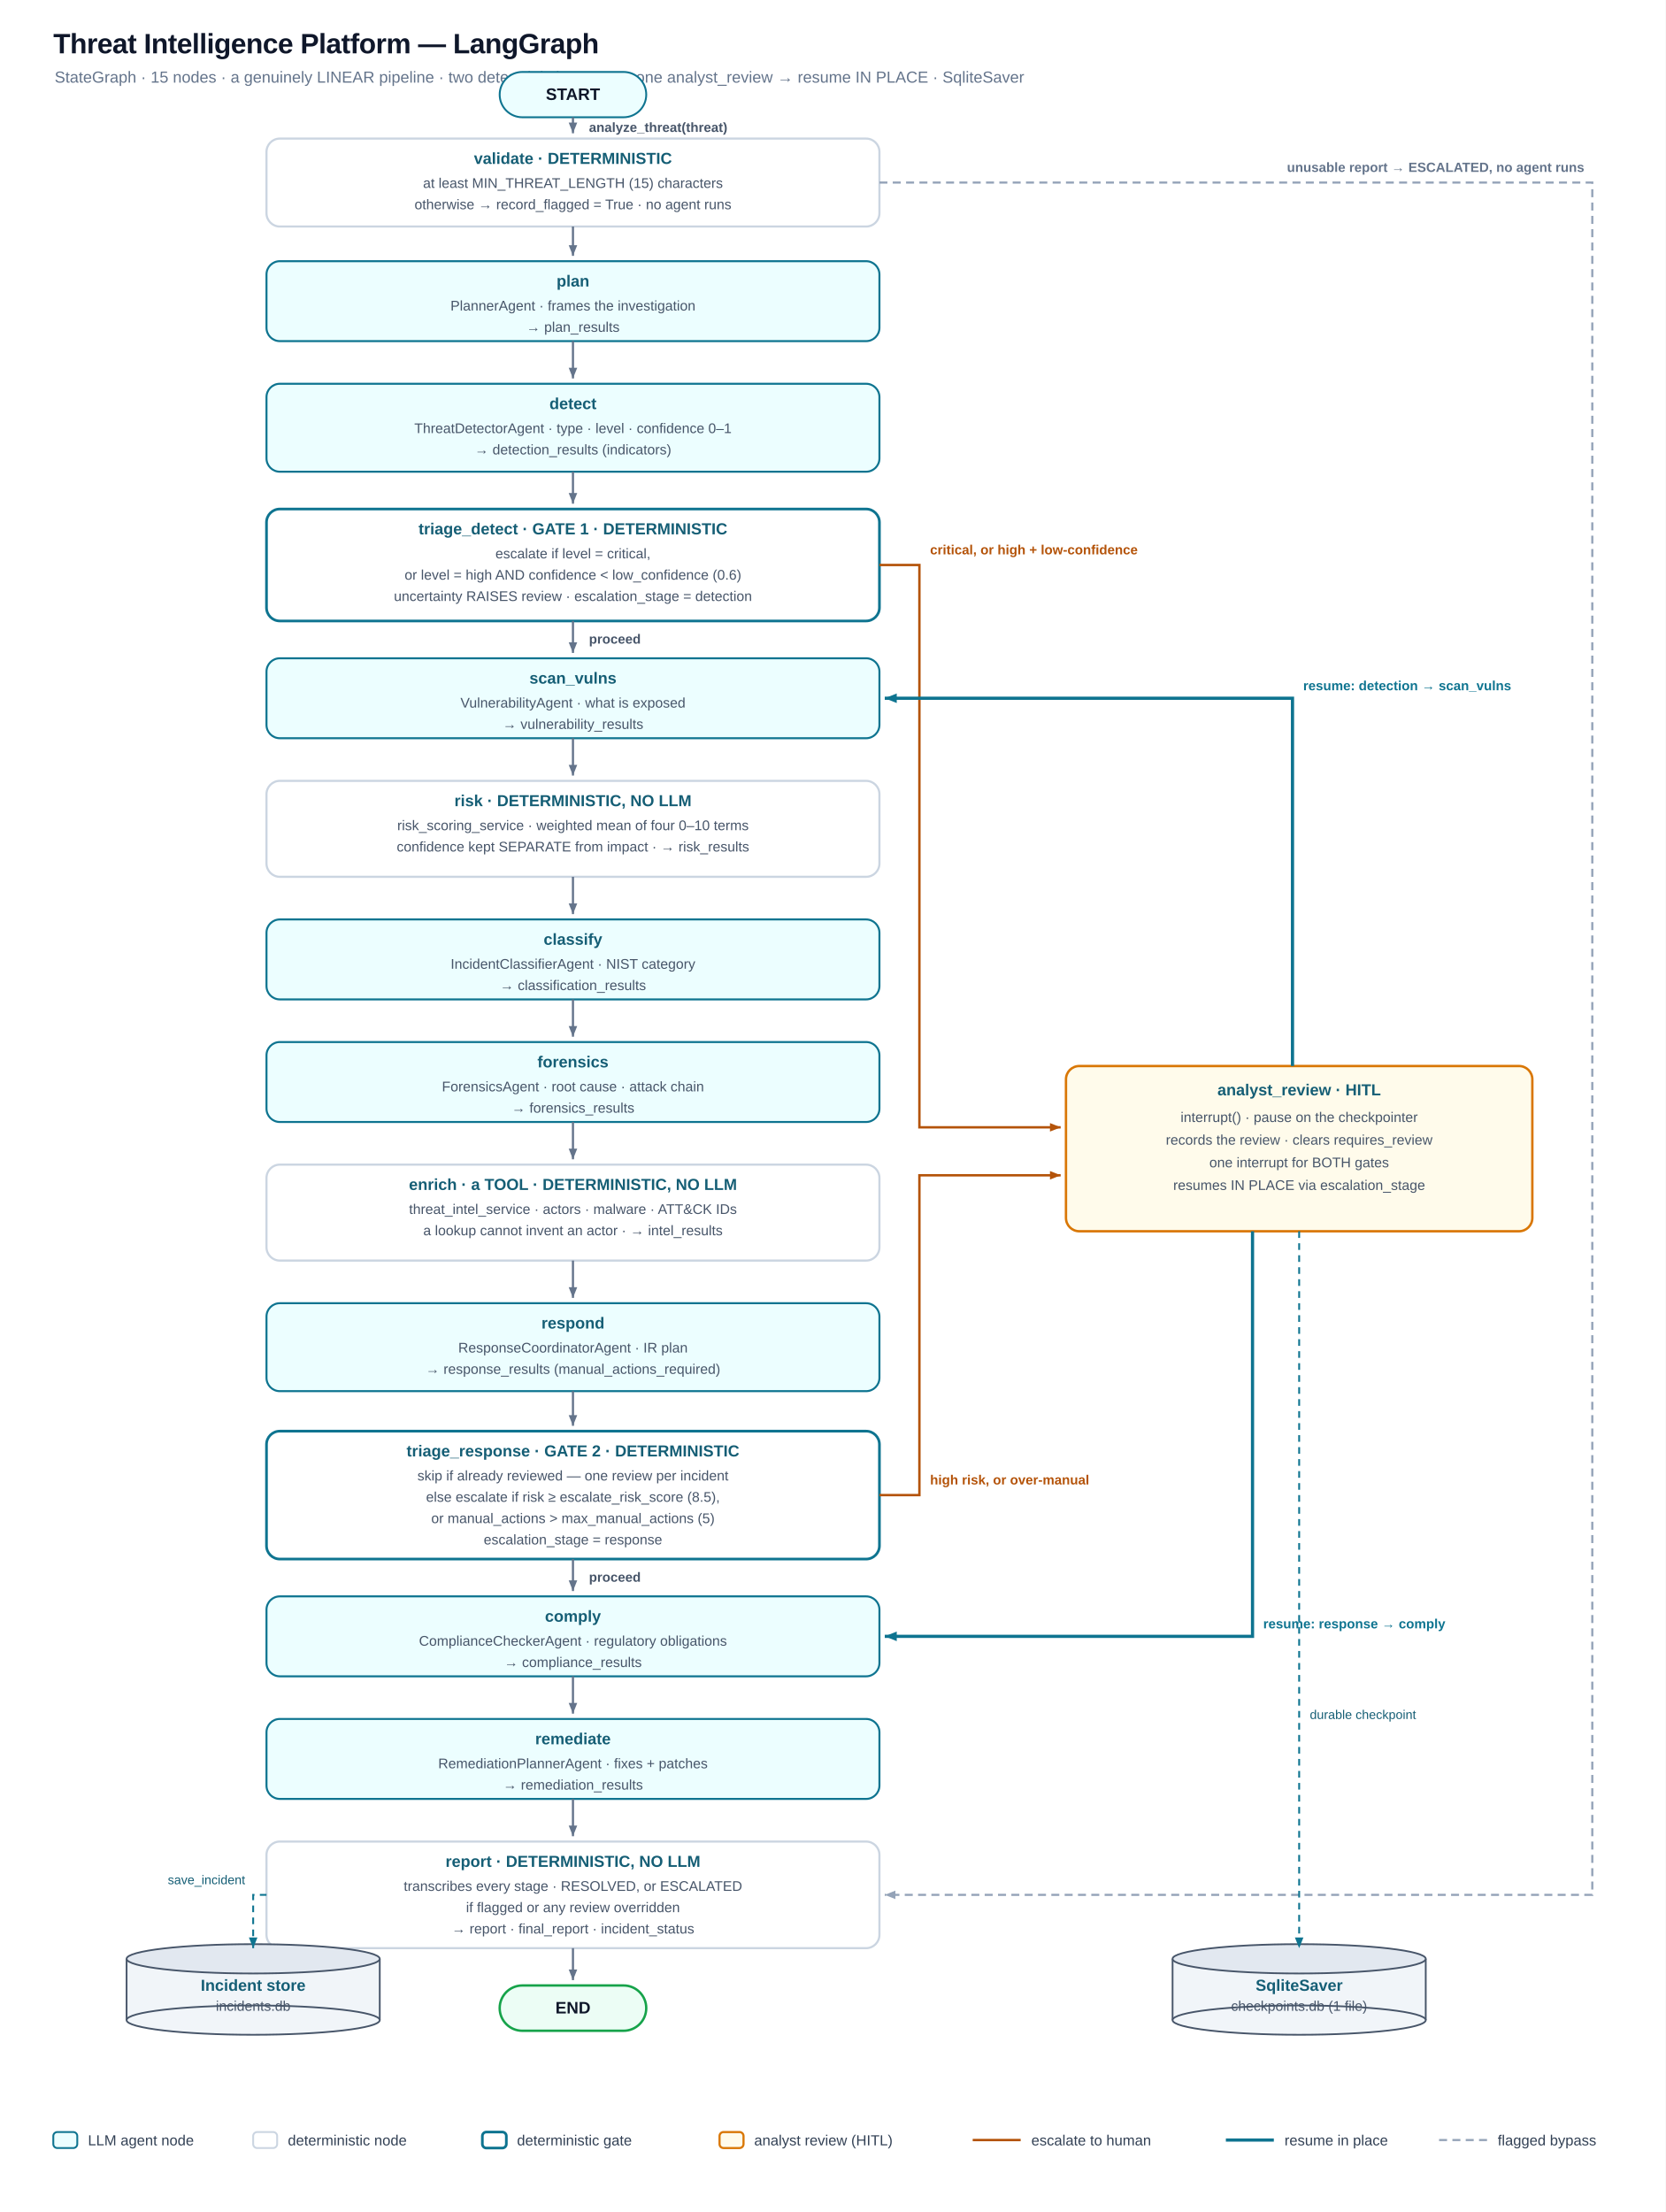
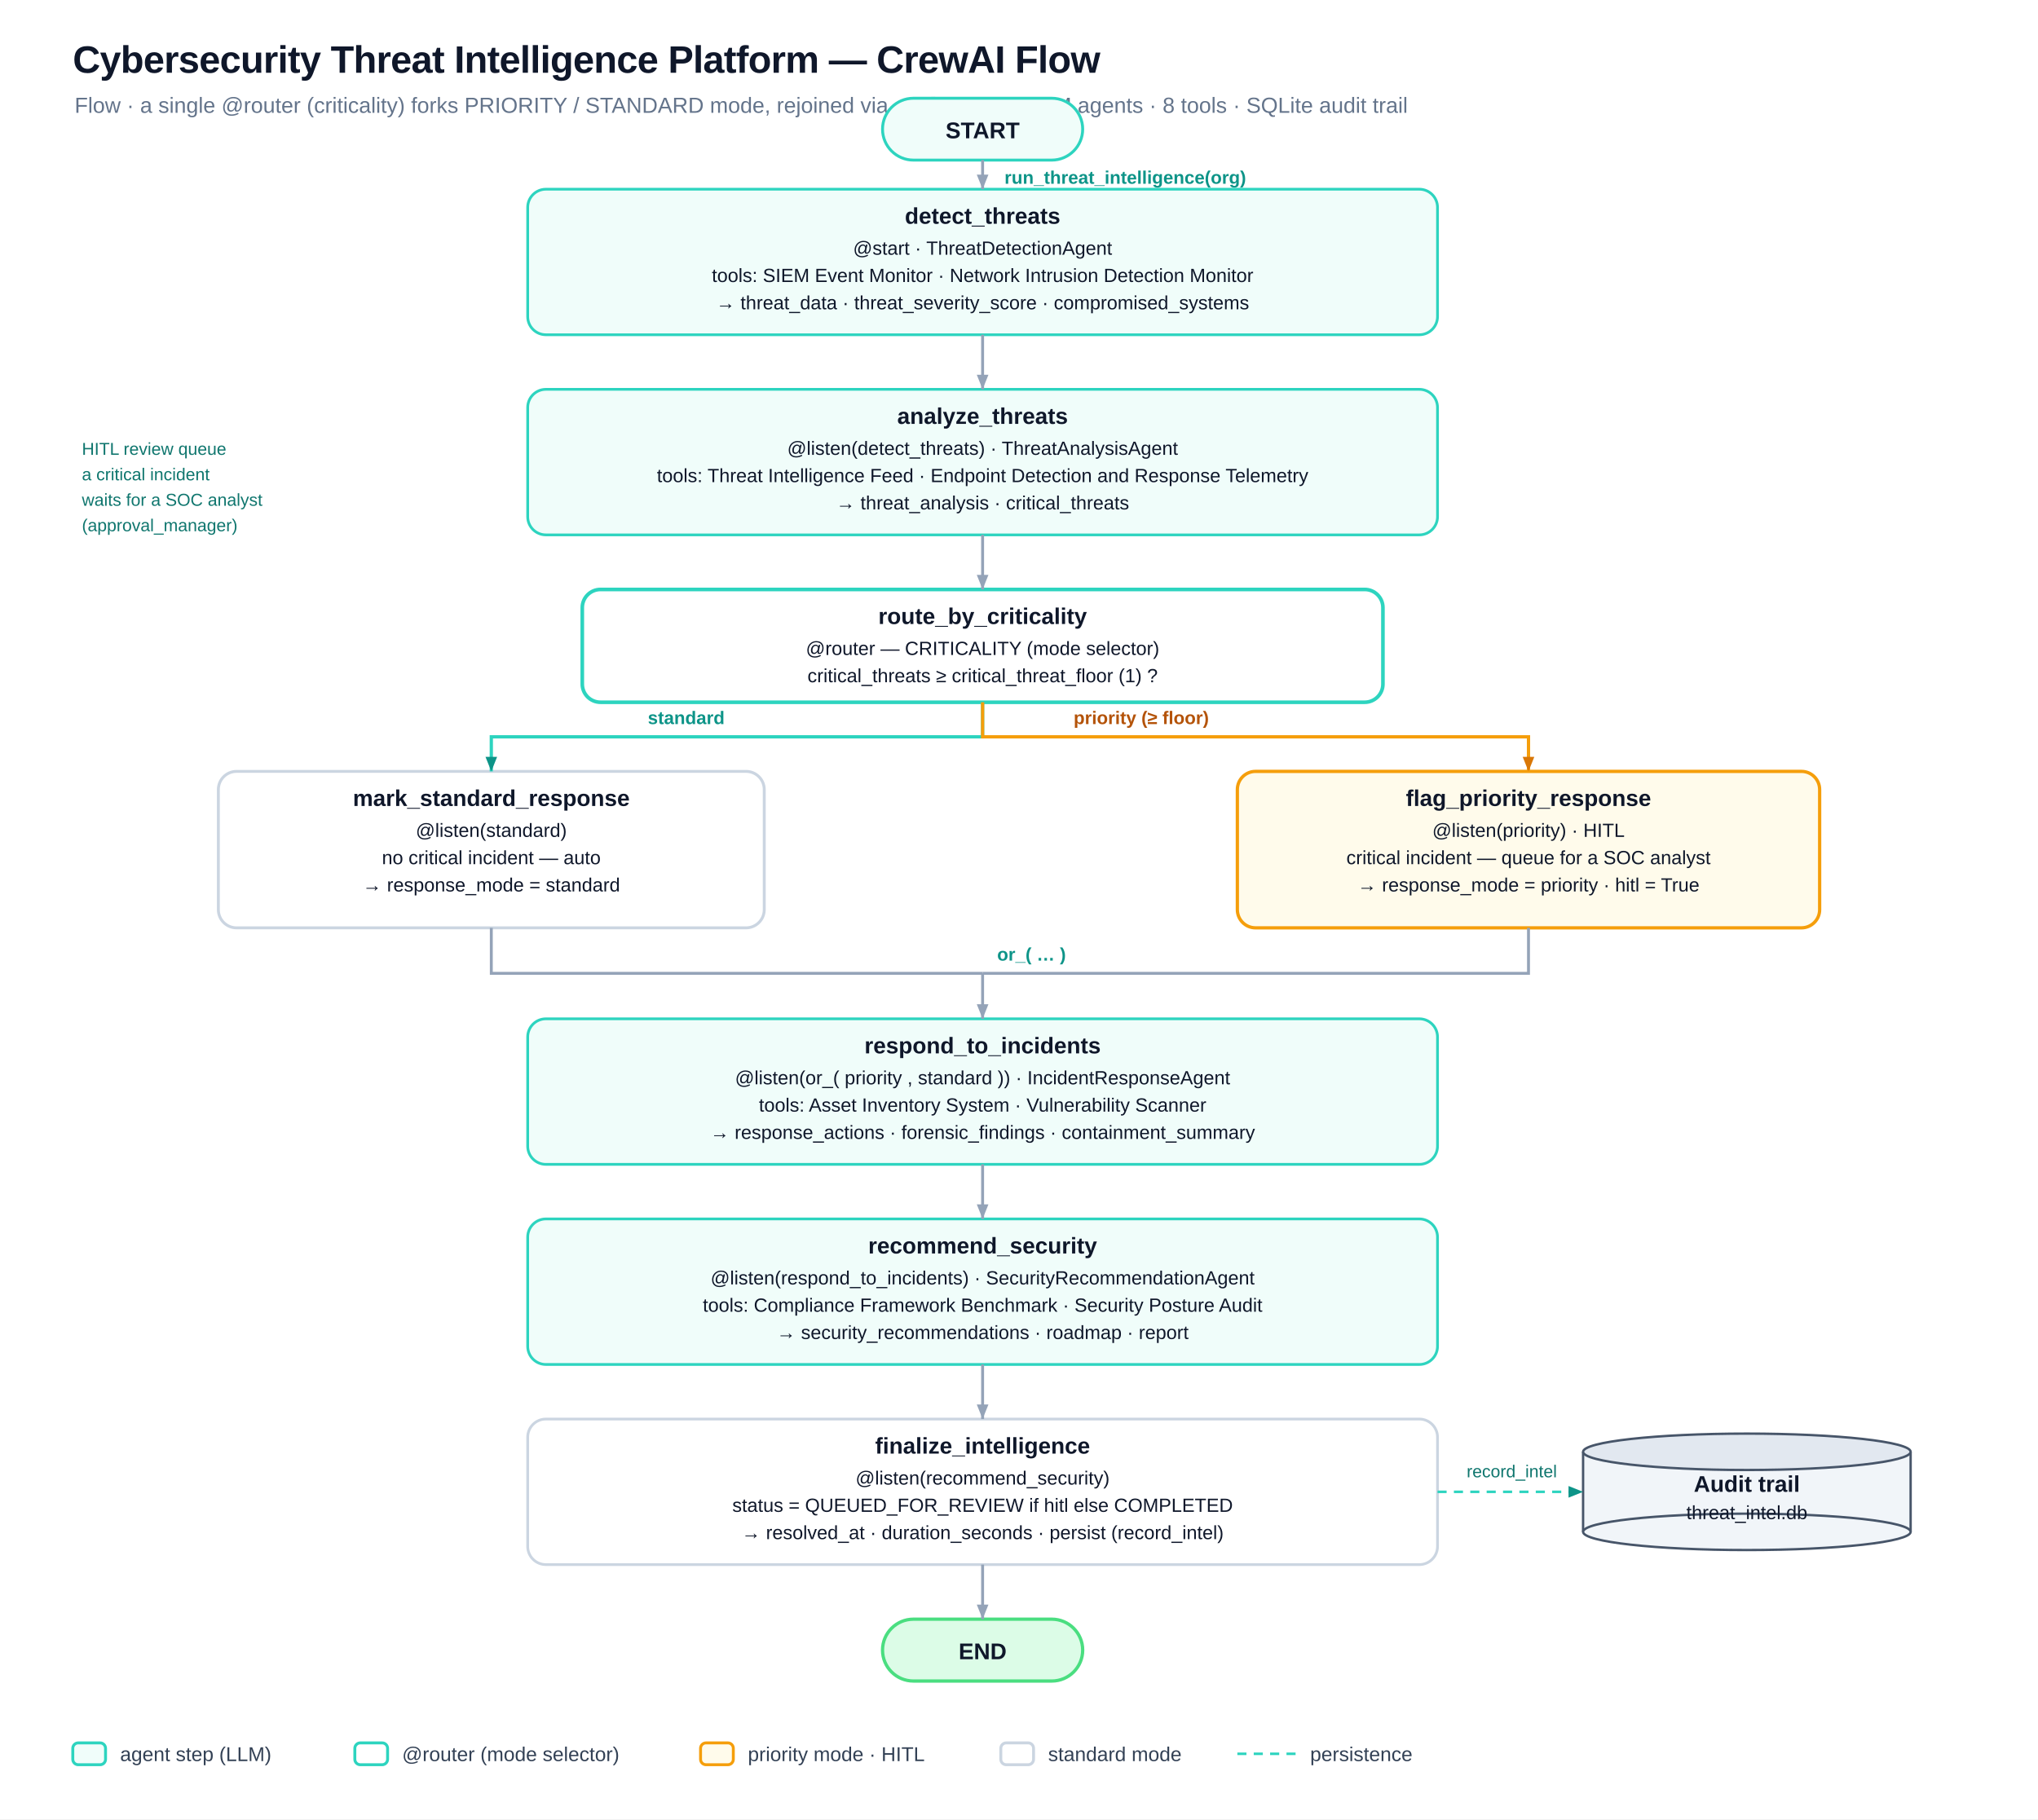
- <svg xmlns="http://www.w3.org/2000/svg" viewBox="0 0 1250 1660" font-family="'Segoe UI', system-ui, -apple-system, 'Helvetica Neue', Arial, sans-serif">
+ <svg xmlns="http://www.w3.org/2000/svg" viewBox="0 0 1120 1000" font-family="'Segoe UI', system-ui, -apple-system, 'Helvetica Neue', Arial, sans-serif">
  <defs>
    <marker id="arrow" markerWidth="11" markerHeight="11" refX="8" refY="3.2" orient="auto" markerUnits="userSpaceOnUse">
-       <path d="M0,0 L8,3.2 L0,6.4 Z" fill="#64748B" />
-     </marker>
-     <marker id="arrowEsc" markerWidth="11" markerHeight="11" refX="8" refY="3.2" orient="auto" markerUnits="userSpaceOnUse">
-       <path d="M0,0 L8,3.2 L0,6.4 Z" fill="#B45309" />
-     </marker>
-     <marker id="arrowRes" markerWidth="12" markerHeight="12" refX="9" refY="3.6" orient="auto" markerUnits="userSpaceOnUse">
-       <path d="M0,0 L9,3.6 L0,7.2 Z" fill="#0E7490" />
-     </marker>
-     <marker id="arrowFlag" markerWidth="11" markerHeight="11" refX="8" refY="3.2" orient="auto" markerUnits="userSpaceOnUse">
      <path d="M0,0 L8,3.2 L0,6.4 Z" fill="#94A3B8" />
    </marker>
+     <marker id="arrowT" markerWidth="11" markerHeight="11" refX="8" refY="3.2" orient="auto" markerUnits="userSpaceOnUse">
+       <path d="M0,0 L8,3.2 L0,6.4 Z" fill="#0D9488" />
+     </marker>
+     <marker id="arrowH" markerWidth="11" markerHeight="11" refX="8" refY="3.2" orient="auto" markerUnits="userSpaceOnUse">
+       <path d="M0,0 L8,3.2 L0,6.4 Z" fill="#D97706" />
+     </marker>
    <marker id="arrowMem" markerWidth="11" markerHeight="11" refX="8" refY="3.2" orient="auto" markerUnits="userSpaceOnUse">
-       <path d="M0,0 L8,3.2 L0,6.4 Z" fill="#0E7490" />
+       <path d="M0,0 L8,3.2 L0,6.4 Z" fill="#0D9488" />
    </marker>
  </defs>
  <style>
    text { fill:#0F172A; }
    .title { font-size:21px; font-weight:700; letter-spacing:-0.3px; }
    .subtitle { font-size:12px; fill:#64748B; }
-     .nt { font-size:12px; font-weight:700; fill:#155E75; }
-     .ns { font-size:10.5px; fill:#475569; }
-     .el { font-size:10px; fill:#475569; font-weight:600; }
-     .eesc { font-size:10px; fill:#B45309; font-weight:600; }
-     .eres { font-size:10px; fill:#0E7490; font-weight:600; }
-     .eflag { font-size:10px; fill:#64748B; font-weight:600; }
+     .nt { font-size:12.5px; font-weight:700; }
+     .ns { font-size:10.5px; }
+     .el { font-size:10px; fill:#0D9488; font-weight:600; }
+     .eh { font-size:10px; fill:#B45309; font-weight:600; }
    .pill { font-size:12.5px; font-weight:700; }
    .lg { font-size:11px; fill:#334155; }
-     .cal { font-size:9.5px; fill:#155E75; }
-     .grp { font-size:11px; font-weight:600; fill:#155E75; }
-     .flow { stroke:#64748B; stroke-width:1.6; fill:none; }
-     .esc  { stroke:#B45309; stroke-width:1.8; fill:none; }
-     .res  { stroke:#0E7490; stroke-width:2.4; fill:none; }
-     .flag { stroke:#94A3B8; stroke-width:1.6; fill:none; stroke-dasharray:6 4; }
-     .mem  { stroke:#0E7490; stroke-width:1.4; fill:none; stroke-dasharray:5 4; }
+     .cal { font-size:9.5px; fill:#0F766E; }
+     .flow { stroke:#94A3B8; stroke-width:1.6; fill:none; }
+     .gate { stroke:#2DD4BF; stroke-width:1.8; fill:none; }
+     .hit  { stroke:#F59E0B; stroke-width:1.8; fill:none; }
+     .mem  { stroke:#2DD4BF; stroke-width:1.4; fill:none; stroke-dasharray:5 4; }
  </style>
-   <rect x="0" y="0" width="1250" height="1660" fill="#FFFFFF" />
-   <text class="title" x="40" y="40">Threat Intelligence Platform — LangGraph</text>
-   <text class="subtitle" x="41" y="62">StateGraph · 15 nodes · a genuinely LINEAR pipeline · two deterministic gates → one analyst_review → resume IN PLACE · SqliteSaver</text>
-   <rect x="375" y="54" width="110" height="34" rx="17" fill="#ECFEFF" stroke="#0E7490" stroke-width="1.4" />
-   <text class="pill" x="430" y="75.0" text-anchor="middle" fill="#155E75">START</text>
-   <rect x="200" y="104" width="460" height="66" rx="10" fill="#FFFFFF" stroke="#CBD5E1" stroke-width="1.6" />
-   <text class="nt" x="430" y="123" text-anchor="middle">validate · DETERMINISTIC</text>
-   <text class="ns" x="430" y="141" text-anchor="middle" fill="#475569">at least MIN_THREAT_LENGTH (15) characters</text>
-   <text class="ns" x="430" y="157" text-anchor="middle" fill="#B45309">otherwise → record_flagged = True · no agent runs</text>
-   <rect x="200" y="196" width="460" height="60" rx="10" fill="#ECFEFF" stroke="#0E7490" stroke-width="1.5" />
-   <text class="nt" x="430" y="215" text-anchor="middle">plan</text>
-   <text class="ns" x="430" y="233" text-anchor="middle" fill="#475569">PlannerAgent · frames the investigation</text>
-   <text class="ns" x="430" y="249" text-anchor="middle" fill="#155E75">→ plan_results</text>
-   <rect x="200" y="288" width="460" height="66" rx="10" fill="#ECFEFF" stroke="#0E7490" stroke-width="1.5" />
-   <text class="nt" x="430" y="307" text-anchor="middle">detect</text>
-   <text class="ns" x="430" y="325" text-anchor="middle" fill="#475569">ThreatDetectorAgent · type · level · confidence 0–1</text>
-   <text class="ns" x="430" y="341" text-anchor="middle" fill="#155E75">→ detection_results (indicators)</text>
-   <rect x="200" y="382" width="460" height="84" rx="10" fill="#FFFFFF" stroke="#0E7490" stroke-width="2" />
-   <text class="nt" x="430" y="401" text-anchor="middle">triage_detect · GATE 1 · DETERMINISTIC</text>
-   <text class="ns" x="430" y="419" text-anchor="middle" fill="#475569">escalate if level = critical,</text>
-   <text class="ns" x="430" y="435" text-anchor="middle" fill="#475569">or level = high AND confidence &lt; low_confidence (0.6)</text>
-   <text class="ns" x="430" y="451" text-anchor="middle" fill="#B45309">uncertainty RAISES review · escalation_stage = detection</text>
-   <rect x="200" y="494" width="460" height="60" rx="10" fill="#ECFEFF" stroke="#0E7490" stroke-width="1.5" />
-   <text class="nt" x="430" y="513" text-anchor="middle">scan_vulns</text>
-   <text class="ns" x="430" y="531" text-anchor="middle" fill="#475569">VulnerabilityAgent · what is exposed</text>
-   <text class="ns" x="430" y="547" text-anchor="middle" fill="#155E75">→ vulnerability_results</text>
-   <rect x="200" y="586" width="460" height="72" rx="10" fill="#FFFFFF" stroke="#CBD5E1" stroke-width="1.6" />
-   <text class="nt" x="430" y="605" text-anchor="middle">risk · DETERMINISTIC, NO LLM</text>
-   <text class="ns" x="430" y="623" text-anchor="middle" fill="#475569">risk_scoring_service · weighted mean of four 0–10 terms</text>
-   <text class="ns" x="430" y="639" text-anchor="middle" fill="#475569">confidence kept SEPARATE from impact · → risk_results</text>
-   <rect x="200" y="690" width="460" height="60" rx="10" fill="#ECFEFF" stroke="#0E7490" stroke-width="1.5" />
-   <text class="nt" x="430" y="709" text-anchor="middle">classify</text>
-   <text class="ns" x="430" y="727" text-anchor="middle" fill="#475569">IncidentClassifierAgent · NIST category</text>
-   <text class="ns" x="430" y="743" text-anchor="middle" fill="#155E75">→ classification_results</text>
-   <rect x="200" y="782" width="460" height="60" rx="10" fill="#ECFEFF" stroke="#0E7490" stroke-width="1.5" />
-   <text class="nt" x="430" y="801" text-anchor="middle">forensics</text>
-   <text class="ns" x="430" y="819" text-anchor="middle" fill="#475569">ForensicsAgent · root cause · attack chain</text>
-   <text class="ns" x="430" y="835" text-anchor="middle" fill="#155E75">→ forensics_results</text>
-   <rect x="200" y="874" width="460" height="72" rx="10" fill="#FFFFFF" stroke="#CBD5E1" stroke-width="1.6" />
-   <text class="nt" x="430" y="893" text-anchor="middle">enrich · a TOOL · DETERMINISTIC, NO LLM</text>
-   <text class="ns" x="430" y="911" text-anchor="middle" fill="#475569">threat_intel_service · actors · malware · ATT&amp;CK IDs</text>
-   <text class="ns" x="430" y="927" text-anchor="middle" fill="#475569">a lookup cannot invent an actor · → intel_results</text>
-   <rect x="200" y="978" width="460" height="66" rx="10" fill="#ECFEFF" stroke="#0E7490" stroke-width="1.5" />
-   <text class="nt" x="430" y="997" text-anchor="middle">respond</text>
-   <text class="ns" x="430" y="1015" text-anchor="middle" fill="#475569">ResponseCoordinatorAgent · IR plan</text>
-   <text class="ns" x="430" y="1031" text-anchor="middle" fill="#155E75">→ response_results (manual_actions_required)</text>
-   <rect x="200" y="1074" width="460" height="96" rx="10" fill="#FFFFFF" stroke="#0E7490" stroke-width="2" />
-   <text class="nt" x="430" y="1093" text-anchor="middle">triage_response · GATE 2 · DETERMINISTIC</text>
-   <text class="ns" x="430" y="1111" text-anchor="middle" fill="#475569">skip if already reviewed — one review per incident</text>
-   <text class="ns" x="430" y="1127" text-anchor="middle" fill="#475569">else escalate if risk ≥ escalate_risk_score (8.5),</text>
-   <text class="ns" x="430" y="1143" text-anchor="middle" fill="#475569">or manual_actions &gt; max_manual_actions (5)</text>
-   <text class="ns" x="430" y="1159" text-anchor="middle" fill="#475569">escalation_stage = response</text>
-   <rect x="200" y="1198" width="460" height="60" rx="10" fill="#ECFEFF" stroke="#0E7490" stroke-width="1.5" />
-   <text class="nt" x="430" y="1217" text-anchor="middle">comply</text>
-   <text class="ns" x="430" y="1235" text-anchor="middle" fill="#475569">ComplianceCheckerAgent · regulatory obligations</text>
-   <text class="ns" x="430" y="1251" text-anchor="middle" fill="#155E75">→ compliance_results</text>
-   <rect x="200" y="1290" width="460" height="60" rx="10" fill="#ECFEFF" stroke="#0E7490" stroke-width="1.5" />
-   <text class="nt" x="430" y="1309" text-anchor="middle">remediate</text>
-   <text class="ns" x="430" y="1327" text-anchor="middle" fill="#475569">RemediationPlannerAgent · fixes + patches</text>
-   <text class="ns" x="430" y="1343" text-anchor="middle" fill="#155E75">→ remediation_results</text>
-   <rect x="200" y="1382" width="460" height="80" rx="10" fill="#FFFFFF" stroke="#CBD5E1" stroke-width="1.6" />
-   <text class="nt" x="430" y="1401" text-anchor="middle">report · DETERMINISTIC, NO LLM</text>
-   <text class="ns" x="430" y="1419" text-anchor="middle" fill="#B45309">transcribes every stage · RESOLVED, or ESCALATED</text>
-   <text class="ns" x="430" y="1435" text-anchor="middle" fill="#475569">if flagged or any review overridden</text>
-   <text class="ns" x="430" y="1451" text-anchor="middle" fill="#155E75">→ report · final_report · incident_status</text>
-   <rect x="375" y="1490" width="110" height="34" rx="17" fill="#ECFDF5" stroke="#16A34A" stroke-width="1.8" />
-   <text class="pill" x="430" y="1511.0" text-anchor="middle" fill="#166534">END</text>
-   <rect x="800" y="800" width="350" height="124" rx="10" fill="#FFFBEB" stroke="#D97706" stroke-width="1.8" />
-   <text class="nt" x="975.0" y="822" text-anchor="middle" fill="#92400E">analyst_review · HITL</text>
-   <text class="ns" x="975.0" y="842" text-anchor="middle" fill="#92400E">interrupt() · pause on the checkpointer</text>
-   <text class="ns" x="975.0" y="859" text-anchor="middle" fill="#92400E">records the review · clears requires_review</text>
-   <text class="ns" x="975.0" y="876" text-anchor="middle" fill="#92400E">one interrupt for BOTH gates</text>
-   <text class="ns" x="975.0" y="893" text-anchor="middle" fill="#92400E">resumes IN PLACE via escalation_stage</text>
-   <path class="flow" d="M430 88 V100" marker-end="url(#arrow)" />
-   <text class="el" x="442" y="99.0">analyze_threat(threat)</text>
-   <path class="flow" d="M430 170 V192" marker-end="url(#arrow)" />
-   <path class="flow" d="M430 256 V284" marker-end="url(#arrow)" />
-   <path class="flow" d="M430 354 V378" marker-end="url(#arrow)" />
-   <path class="flow" d="M430 554 V582" marker-end="url(#arrow)" />
-   <path class="flow" d="M430 658 V686" marker-end="url(#arrow)" />
-   <path class="flow" d="M430 750 V778" marker-end="url(#arrow)" />
-   <path class="flow" d="M430 842 V870" marker-end="url(#arrow)" />
-   <path class="flow" d="M430 946 V974" marker-end="url(#arrow)" />
-   <path class="flow" d="M430 1044 V1070" marker-end="url(#arrow)" />
-   <path class="flow" d="M430 1258 V1286" marker-end="url(#arrow)" />
-   <path class="flow" d="M430 1350 V1378" marker-end="url(#arrow)" />
-   <path class="flow" d="M430 466 V490" marker-end="url(#arrow)" />
-   <text class="el" x="442" y="483.0">proceed</text>
-   <path class="flow" d="M430 1170 V1194" marker-end="url(#arrow)" />
-   <text class="el" x="442" y="1187.0">proceed</text>
-   <path class="flow" d="M430 1462 V1486" marker-end="url(#arrow)" />
-   <path class="esc" d="M660 424.0 H690 V846 H796" marker-end="url(#arrowEsc)" />
-   <text class="eesc" x="698" y="416.0">critical, or high + low-confidence</text>
-   <path class="esc" d="M660 1122.0 H690 V882 H796" marker-end="url(#arrowEsc)" />
-   <text class="eesc" x="698" y="1114.0">high risk, or over-manual</text>
-   <path class="res" d="M970 800 V524.0 H664" marker-end="url(#arrowRes)" />
-   <text class="eres" x="978" y="518.0">resume: detection → scan_vulns</text>
-   <path class="res" d="M940 924 V1228.0 H664" marker-end="url(#arrowRes)" />
-   <text class="eres" x="948" y="1222.0">resume: response → comply</text>
-   <path class="flag" d="M660 137.0 H1195 V1422.0 H664" marker-end="url(#arrowFlag)" />
-   <text class="eflag" x="1189" y="129.0" text-anchor="end">unusable report → ESCALATED, no agent runs</text>
+   <rect x="0" y="0" width="1120" height="1000" fill="#FFFFFF" />
+   <text class="title" x="40" y="40">Cybersecurity Threat Intelligence Platform — CrewAI Flow</text>
+   <text class="subtitle" x="41" y="62">Flow · a single @router (criticality) forks PRIORITY / STANDARD mode, rejoined via or_() · 4 pure-LLM agents · 8 tools · SQLite audit trail</text>
+   <rect x="485" y="54" width="110" height="34" rx="17" fill="#F0FDFA" stroke="#2DD4BF" stroke-width="1.6" />
+   <text class="pill" x="540" y="76" text-anchor="middle" fill="#0D9488">START</text>
+   <rect x="290" y="104" width="500" height="80" rx="10" fill="#F0FDFA" stroke="#2DD4BF" stroke-width="1.5" />
+   <text class="nt" x="540" y="123" text-anchor="middle" fill="#0D9488">detect_threats</text>
+   <text class="ns" x="540" y="140" text-anchor="middle" fill="#475569">@start · ThreatDetectionAgent</text>
+   <text class="ns" x="540" y="155" text-anchor="middle" fill="#475569">tools: SIEM Event Monitor · Network Intrusion Detection Monitor</text>
+   <text class="ns" x="540" y="170" text-anchor="middle" fill="#0D9488">→ threat_data · threat_severity_score · compromised_systems</text>
+   <rect x="290" y="214" width="500" height="80" rx="10" fill="#F0FDFA" stroke="#2DD4BF" stroke-width="1.5" />
+   <text class="nt" x="540" y="233" text-anchor="middle" fill="#0D9488">analyze_threats</text>
+   <text class="ns" x="540" y="250" text-anchor="middle" fill="#475569">@listen(detect_threats) · ThreatAnalysisAgent</text>
+   <text class="ns" x="540" y="265" text-anchor="middle" fill="#475569">tools: Threat Intelligence Feed · Endpoint Detection and Response Telemetry</text>
+   <text class="ns" x="540" y="280" text-anchor="middle" fill="#0D9488">→ threat_analysis · critical_threats</text>
+   <rect x="320" y="324" width="440" height="62" rx="10" fill="#FFFFFF" stroke="#2DD4BF" stroke-width="2" />
+   <text class="nt" x="540" y="343" text-anchor="middle" fill="#0D9488">route_by_criticality</text>
+   <text class="ns" x="540" y="360" text-anchor="middle" fill="#475569">@router — CRITICALITY (mode selector)</text>
+   <text class="ns" x="540" y="375" text-anchor="middle" fill="#475569">critical_threats ≥ critical_threat_floor (1) ?</text>
+   <rect x="120" y="424" width="300" height="86" rx="10" fill="#FFFFFF" stroke="#CBD5E1" stroke-width="1.6" />
+   <text class="nt" x="270" y="443" text-anchor="middle" fill="#334155">mark_standard_response</text>
+   <text class="ns" x="270" y="460" text-anchor="middle" fill="#475569">@listen(standard)</text>
+   <text class="ns" x="270" y="475" text-anchor="middle" fill="#475569">no critical incident — auto</text>
+   <text class="ns" x="270" y="490" text-anchor="middle" fill="#0D9488">→ response_mode = standard</text>
+   <rect x="680" y="424" width="320" height="86" rx="10" fill="#FFFBEB" stroke="#F59E0B" stroke-width="1.8" />
+   <text class="nt" x="840" y="443" text-anchor="middle" fill="#92400E">flag_priority_response</text>
+   <text class="ns" x="840" y="460" text-anchor="middle" fill="#B45309">@listen(priority) · HITL</text>
+   <text class="ns" x="840" y="475" text-anchor="middle" fill="#B45309">critical incident — queue for a SOC analyst</text>
+   <text class="ns" x="840" y="490" text-anchor="middle" fill="#0D9488">→ response_mode = priority · hitl = True</text>
+   <rect x="290" y="560" width="500" height="80" rx="10" fill="#F0FDFA" stroke="#2DD4BF" stroke-width="1.5" />
+   <text class="nt" x="540" y="579" text-anchor="middle" fill="#0D9488">respond_to_incidents</text>
+   <text class="ns" x="540" y="596" text-anchor="middle" fill="#475569">@listen(or_( priority , standard )) · IncidentResponseAgent</text>
+   <text class="ns" x="540" y="611" text-anchor="middle" fill="#475569">tools: Asset Inventory System · Vulnerability Scanner</text>
+   <text class="ns" x="540" y="626" text-anchor="middle" fill="#0D9488">→ response_actions · forensic_findings · containment_summary</text>
+   <rect x="290" y="670" width="500" height="80" rx="10" fill="#F0FDFA" stroke="#2DD4BF" stroke-width="1.5" />
+   <text class="nt" x="540" y="689" text-anchor="middle" fill="#0D9488">recommend_security</text>
+   <text class="ns" x="540" y="706" text-anchor="middle" fill="#475569">@listen(respond_to_incidents) · SecurityRecommendationAgent</text>
+   <text class="ns" x="540" y="721" text-anchor="middle" fill="#475569">tools: Compliance Framework Benchmark · Security Posture Audit</text>
+   <text class="ns" x="540" y="736" text-anchor="middle" fill="#0D9488">→ security_recommendations · roadmap · report</text>
+   <rect x="290" y="780" width="500" height="80" rx="10" fill="#FFFFFF" stroke="#CBD5E1" stroke-width="1.5" />
+   <text class="nt" x="540" y="799" text-anchor="middle" fill="#334155">finalize_intelligence</text>
+   <text class="ns" x="540" y="816" text-anchor="middle" fill="#475569">@listen(recommend_security)</text>
+   <text class="ns" x="540" y="831" text-anchor="middle" fill="#475569">status = QUEUED_FOR_REVIEW if hitl else COMPLETED</text>
+   <text class="ns" x="540" y="846" text-anchor="middle" fill="#0D9488">→ resolved_at · duration_seconds · persist (record_intel)</text>
+   <rect x="485" y="890" width="110" height="34" rx="17" fill="#DCFCE7" stroke="#4ADE80" stroke-width="1.8" />
+   <text class="pill" x="540" y="912" text-anchor="middle" fill="#166534">END</text>
  <g>
-     <rect x="880" y="1470" width="190" height="46" fill="#F1F5F9" stroke="none" />
-     <line x1="880" y1="1470" x2="880" y2="1516" stroke="#475569" stroke-width="1.3" />
-     <line x1="1070" y1="1470" x2="1070" y2="1516" stroke="#475569" stroke-width="1.3" />
-     <ellipse cx="975" cy="1516" rx="95" ry="11" fill="#F1F5F9" stroke="#475569" stroke-width="1.3" />
-     <ellipse cx="975" cy="1470" rx="95" ry="11" fill="#E2E8F0" stroke="#475569" stroke-width="1.3" />
-     <text class="nt" x="975" y="1494" text-anchor="middle" fill="#334155">SqliteSaver</text>
-     <text class="ns" x="975" y="1509" text-anchor="middle" fill="#334155">checkpoints.db (1 file)</text>
+     <rect x="870" y="798" width="180" height="44" fill="#F1F5F9" stroke="none" />
+     <line x1="870" y1="798" x2="870" y2="842" stroke="#475569" stroke-width="1.3" />
+     <line x1="1050" y1="798" x2="1050" y2="842" stroke="#475569" stroke-width="1.3" />
+     <ellipse cx="960" cy="842" rx="90" ry="10" fill="#F1F5F9" stroke="#475569" stroke-width="1.3" />
+     <ellipse cx="960" cy="798" rx="90" ry="10" fill="#E2E8F0" stroke="#475569" stroke-width="1.3" />
+     <text class="nt" x="960" y="820" text-anchor="middle" fill="#334155">Audit trail</text>
+     <text class="ns" x="960" y="835" text-anchor="middle" fill="#334155">threat_intel.db</text>
  </g>
-   <g>
-     <rect x="95" y="1470" width="190" height="46" fill="#F1F5F9" stroke="none" />
-     <line x1="95" y1="1470" x2="95" y2="1516" stroke="#475569" stroke-width="1.3" />
-     <line x1="285" y1="1470" x2="285" y2="1516" stroke="#475569" stroke-width="1.3" />
-     <ellipse cx="190" cy="1516" rx="95" ry="11" fill="#F1F5F9" stroke="#475569" stroke-width="1.3" />
-     <ellipse cx="190" cy="1470" rx="95" ry="11" fill="#E2E8F0" stroke="#475569" stroke-width="1.3" />
-     <text class="nt" x="190" y="1494" text-anchor="middle" fill="#334155">Incident store</text>
-     <text class="ns" x="190" y="1509" text-anchor="middle" fill="#334155">incidents.db</text>
-   </g>
-   <path class="mem" d="M975.0 924 V1300 H975 V1462" marker-end="url(#arrowMem)" />
-   <text class="cal" x="983.0" y="1290">durable checkpoint</text>
-   <path class="mem" d="M200 1422.0 H190 V1462" marker-end="url(#arrowMem)" />
-   <text class="cal" x="184" y="1414.0" text-anchor="end">save_incident</text>
-   <g transform="translate(40,1600)">
-     <rect x="0" y="0" width="18" height="12" rx="3" fill="#ECFEFF" stroke="#0E7490" stroke-width="1.4" />
-     <text class="lg" x="26" y="10">LLM agent node</text>
-     <rect x="150" y="0" width="18" height="12" rx="3" fill="#FFFFFF" stroke="#CBD5E1" stroke-width="1.4" />
-     <text class="lg" x="176" y="10">deterministic node</text>
-     <rect x="322" y="0" width="18" height="12" rx="3" fill="#FFFFFF" stroke="#0E7490" stroke-width="2" />
-     <text class="lg" x="348" y="10">deterministic gate</text>
-     <rect x="500" y="0" width="18" height="12" rx="3" fill="#FFFBEB" stroke="#D97706" stroke-width="1.6" />
-     <text class="lg" x="526" y="10">analyst review (HITL)</text>
-     <line x1="690" y1="6" x2="726" y2="6" stroke="#B45309" stroke-width="1.8" />
-     <text class="lg" x="734" y="10">escalate to human</text>
-     <line x1="880" y1="6" x2="916" y2="6" stroke="#0E7490" stroke-width="2.4" />
-     <text class="lg" x="924" y="10">resume in place</text>
-     <line x1="1040" y1="6" x2="1076" y2="6" stroke="#94A3B8" stroke-width="1.6" stroke-dasharray="6 4" />
-     <text class="lg" x="1084" y="10">flagged bypass</text>
+   <text class="cal" x="45" y="250">HITL review queue</text>
+   <text class="cal" x="45" y="264">a critical incident</text>
+   <text class="cal" x="45" y="278">waits for a SOC analyst</text>
+   <text class="cal" x="45" y="292">(approval_manager)</text>
+   <path class="flow" d="M540 88 V104" marker-end="url(#arrow)" />
+   <text class="el" x="552" y="101">run_threat_intelligence(org)</text>
+   <path class="flow" d="M540 184 V214" marker-end="url(#arrow)" />
+   <path class="flow" d="M540 294 V324" marker-end="url(#arrow)" />
+   <path class="gate" d="M540 386 V405 H270 V424" marker-end="url(#arrowT)" />
+   <text class="el" x="356" y="398">standard</text>
+   <path class="hit" d="M540 386 V405 H840 V424" marker-end="url(#arrowH)" />
+   <text class="eh" x="590" y="398">priority (≥ floor)</text>
+   <path class="flow" d="M270 510 V535 H540" />
+   <path class="flow" d="M840 510 V535 H540" />
+   <path class="flow" d="M540 535 V560" marker-end="url(#arrow)" />
+   <text class="el" x="548" y="528">or_( … )</text>
+   <path class="flow" d="M540 640 V670" marker-end="url(#arrow)" />
+   <path class="flow" d="M540 750 V780" marker-end="url(#arrow)" />
+   <path class="flow" d="M540 860 V890" marker-end="url(#arrow)" />
+   <path class="mem" d="M790 820 H870" marker-end="url(#arrowMem)" />
+   <text class="cal" x="806" y="812">record_intel</text>
+   <g transform="translate(40,958)">
+     <rect x="0" y="0" width="18" height="12" rx="3" fill="#F0FDFA" stroke="#2DD4BF" stroke-width="1.6" />
+     <text class="lg" x="26" y="10">agent step (LLM)</text>
+     <rect x="155" y="0" width="18" height="12" rx="3" fill="#FFFFFF" stroke="#2DD4BF" stroke-width="1.6" />
+     <text class="lg" x="181" y="10">@router (mode selector)</text>
+     <rect x="345" y="0" width="18" height="12" rx="3" fill="#FFFBEB" stroke="#F59E0B" stroke-width="1.6" />
+     <text class="lg" x="371" y="10">priority mode · HITL</text>
+     <rect x="510" y="0" width="18" height="12" rx="3" fill="#FFFFFF" stroke="#CBD5E1" stroke-width="1.6" />
+     <text class="lg" x="536" y="10">standard mode</text>
+     <line x1="640" y1="6" x2="672" y2="6" stroke="#2DD4BF" stroke-width="1.4" stroke-dasharray="5 4" />
+     <text class="lg" x="680" y="10">persistence</text>
  </g>
</svg>
